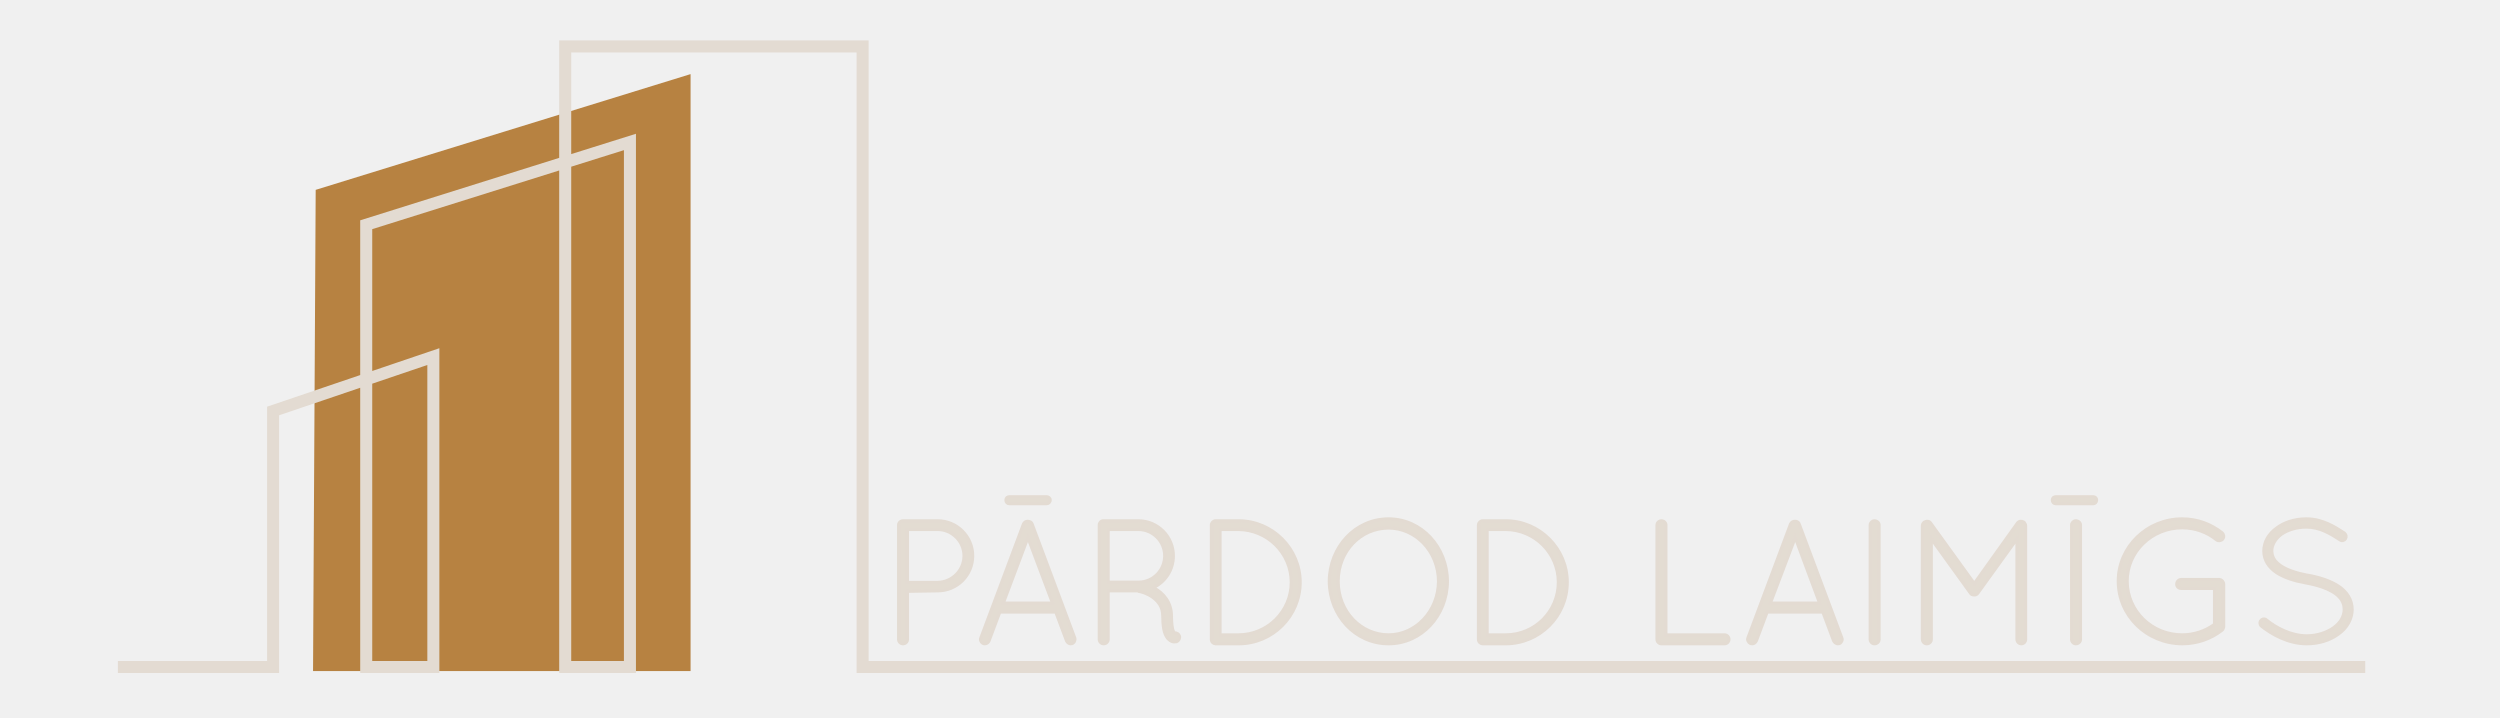
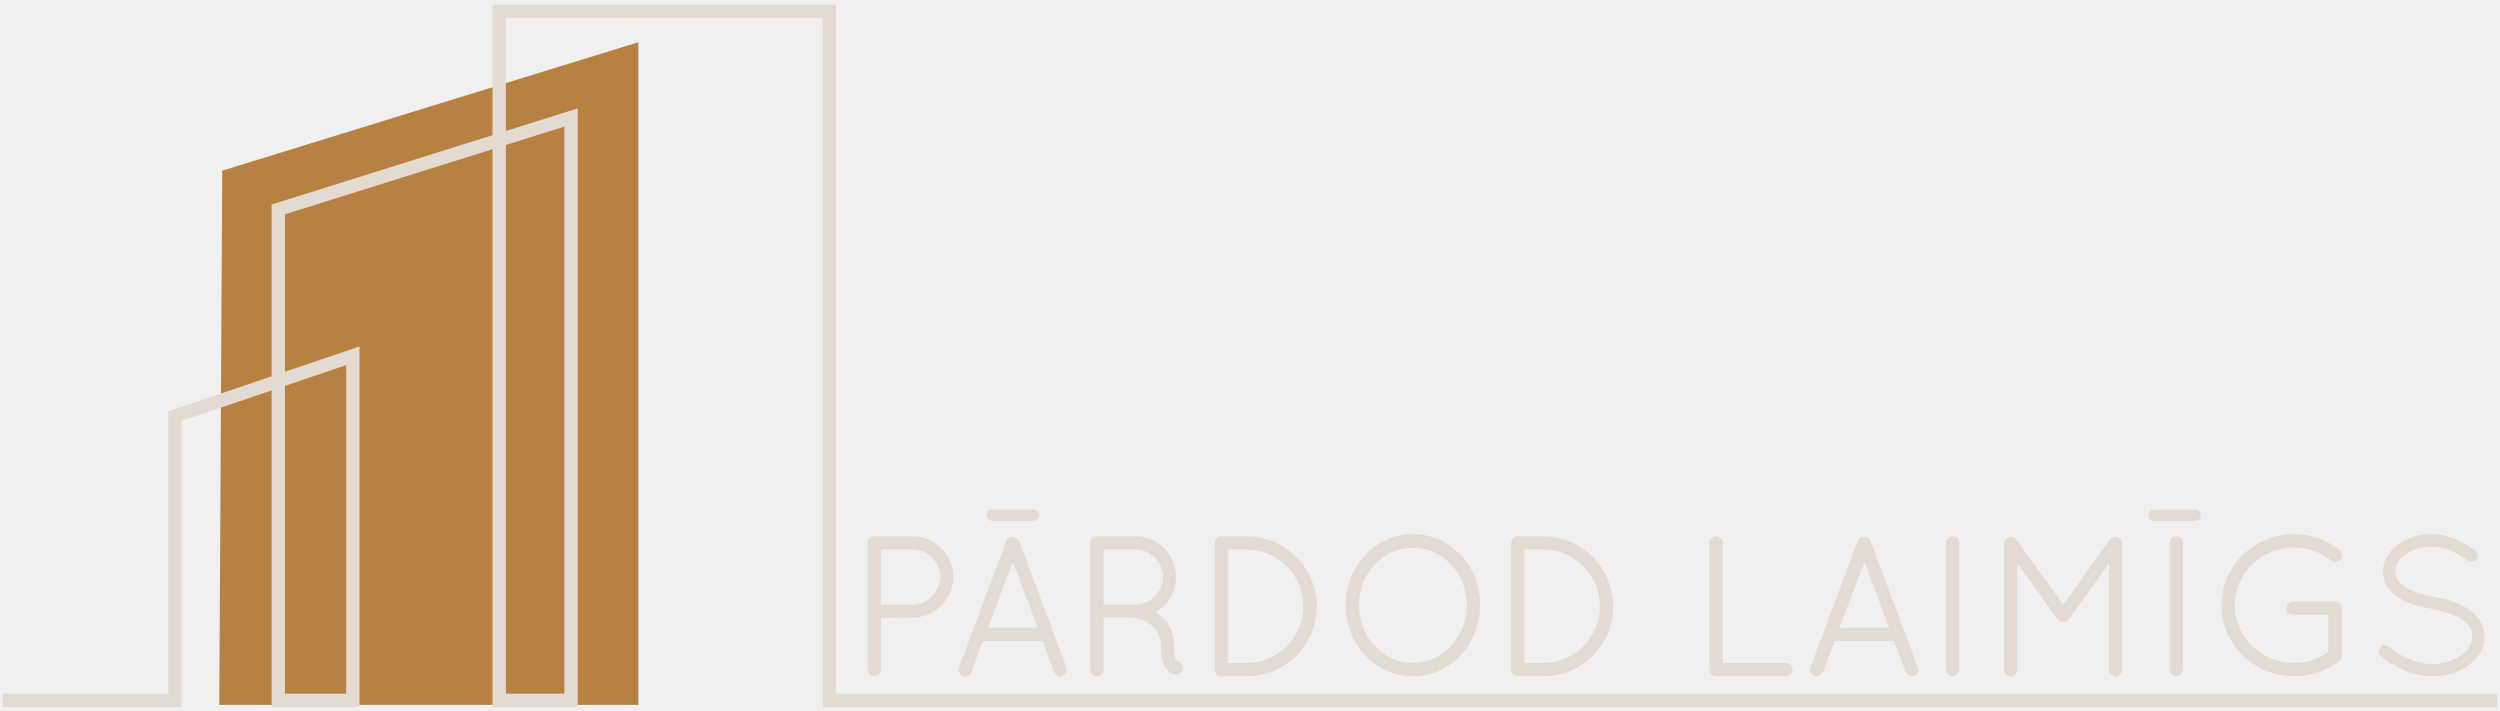
- <svg xmlns="http://www.w3.org/2000/svg" version="1.2" viewBox="0 0 1039 298" width="1039" height="298">
+ <svg xmlns="http://www.w3.org/2000/svg" version="1.2" viewBox="48 15 936 266" width="936" height="266">
  <style>.a{fill:#fff}.b{fill:#b78241}.c{fill:none;stroke:#e3dbd2;stroke-width:5}.d{fill:#e3dcd2;stroke:#e3dbd2;stroke-width:1.4}.e{fill:#255854}.f{fill:#e3dcd2;stroke:#e3dbd2;stroke-width:1.3}.g{fill:none;stroke:#275854;stroke-width:5}.h{fill:#275854;stroke:#275854;stroke-width:1.3}</style>
  <path class="a" d="m-3317 713h1080v-1080h-1080z" />
  <path class="a" d="m-2217 713h1080v-1080h-1080z" />
  <path class="a" d="m-1117 713h1080v-1080h-1080z" />
  <path class="b" d="m-3168.7 72.7l-1.2 199.9h156.9v-248z" />
  <path class="c" d="m-3251 270.9h64.5v-106.4l66.7-22.5v128.9h-28v-183.7l109.6-34.4v218.1h-26.8v-257.9h123.6v257.9h624.4" />
  <path fill-rule="evenodd" class="d" d="m-2926.4 212c0-1 0.8-1.8 1.7-1.8h14.4c8 0 14.5 6.6 14.5 14.6 0 8-6.5 14.5-14.5 14.5l-12.6 0.1v20.1c0 0.9-0.8 1.7-1.8 1.7-0.9 0-1.7-0.8-1.7-1.7zm16.1 23.9c6.1-0.1 11-5.1 11-11.1 0-6.1-4.9-11-11-11h-12.6v22.1z" />
  <path fill-rule="evenodd" class="d" d="m-2861.2 248h-23.2l-4.5 12c-0.3 0.8-1 1.2-1.7 1.2-0.1 0-0.4-0.1-0.7-0.1-0.8-0.3-1.3-1.4-1-2.3l17.7-47.3c0.3-0.6 1-1.1 1.8-1.1 0.8 0 1.5 0.5 1.7 1.1l17.7 47.3c0.4 0.9-0.1 2-0.9 2.3-0.3 0-0.5 0.1-0.7 0.1-0.6 0-1.4-0.4-1.7-1.2zm-21.9-3.5h20.6l-10.2-27.4z" />
  <path fill-rule="evenodd" class="d" d="m-2816.7 249.7c0-3.7-1.9-6-4.1-7.7-2.3-1.6-5-2.4-5.9-2.6-0.2 0-0.3-0.1-0.4-0.1h-12.4v20.2c0 0.9-0.8 1.7-1.8 1.7-0.9 0-1.7-0.8-1.7-1.7v-47.5c0-0.9 0.7-1.7 1.6-1.8h14.5c8 0 14.5 6.5 14.5 14.6 0 5.8-3.4 10.8-8.3 13.2 0.2 0.1 0.4 0.2 0.7 0.3 3.3 1.9 6.8 5.6 6.8 11.4 0 3 0.3 4.8 0.7 5.9 0.3 0.9 0.6 1.2 0.7 1.2 0.8 0 1.7 0.4 2 1.2 0.2 1-0.2 2-1.2 2.3-0.1 0-0.4 0.1-0.9 0.1h-0.1c-1 0-2.5-0.7-3.3-2.3-0.9-1.7-1.4-4.1-1.4-8.4zm-10.2-35.9h-12.6v22h12.9c5.9-0.2 10.7-5 10.7-11 0-6.1-4.9-11-11-11z" />
  <path fill-rule="evenodd" class="d" d="m-2794.9 261.2c-0.9-0.1-1.6-0.8-1.6-1.7v-47.5c0-1 0.8-1.8 1.8-1.8h9.5c14.1 0 25.5 11.5 25.5 25.6 0 14-11.4 25.4-25.5 25.4zm9.7-3.6c12.1 0 21.9-9.7 21.9-21.8 0-12.2-9.8-21.9-21.9-22h-7.7v43.8z" />
  <path fill-rule="evenodd" class="d" d="m-2722.8 209.5c13.6 0 24.3 11.6 24.4 25.9-0.1 14.2-10.8 25.8-24.4 25.8-13.8 0-24.6-11.6-24.7-25.8 0.1-14.3 10.9-25.9 24.7-25.9zm0 48.1c11.2 0 20.6-9.8 20.7-22.2-0.1-12.6-9.5-22.3-20.7-22.3-11.6 0-21.1 9.7-21.1 22.3 0 12.4 9.5 22.2 21.1 22.2z" />
  <path fill-rule="evenodd" class="d" d="m-2683.9 261.2c-0.8-0.1-1.6-0.8-1.6-1.7v-47.5c0-1 0.8-1.8 1.8-1.8h9.5c14.1 0 25.5 11.5 25.5 25.6 0 14-11.4 25.4-25.5 25.4zm9.7-3.6c12.1 0 21.9-9.7 21.9-21.8 0-12.2-9.8-21.9-21.9-22h-7.7v43.8z" />
  <path class="d" d="m-2609.3 261.2h-0.2c-0.9 0-1.7-0.8-1.7-1.7v-47.5c0-1 0.8-1.8 1.7-1.8 1 0 1.8 0.8 1.8 1.8v45.6h24.4c1 0 1.9 0.8 1.9 1.9 0 0.9-0.9 1.7-1.9 1.7z" />
  <path fill-rule="evenodd" class="d" d="m-2542.3 248h-23.3l-4.5 12c-0.3 0.8-0.9 1.2-1.7 1.2-0.1 0-0.4-0.1-0.6-0.1-0.9-0.3-1.4-1.4-1-2.3l17.7-47.3c0.3-0.6 1-1.1 1.7-1.1 0.8 0 1.5 0.5 1.8 1.1l17.7 47.3c0.3 0.9-0.1 2-1 2.3-0.3 0-0.4 0.1-0.6 0.1-0.7 0-1.4-0.4-1.7-1.2zm-21.9-3.5h20.6l-10.3-27.4z" />
  <path class="d" d="m-2522.7 212c0-1 0.8-1.8 1.8-1.8 1 0 1.8 0.8 1.8 1.8v47.5c0 0.9-0.8 1.7-1.8 1.7-1 0-1.8-0.8-1.8-1.7z" />
  <path class="d" d="m-2461.6 217.5l-16.3 22.7c-0.4 0.5-1 0.8-1.5 0.8h-0.1c-0.7 0-1.2-0.3-1.6-0.8l-16.3-22.6v41.9c0 0.9-0.8 1.7-1.7 1.7-1.1 0-1.9-0.8-1.9-1.7v-47.2c0-0.6 0.3-1.1 0.8-1.4 0-0.1 0-0.1 0.1-0.2 0.8-0.5 1.9-0.3 2.5 0.5l18.1 25.1 18.1-25.1c0.5-0.8 1.7-1 2.5-0.5 0.2 0.2 0.3 0.4 0.5 0.6 0.1 0.3 0.3 0.7 0.3 1v47.2c0 0.9-0.8 1.7-1.8 1.7-1 0-1.7-0.8-1.7-1.7z" />
  <path class="d" d="m-2439 212c0-1 0.8-1.8 1.8-1.8 1 0 1.8 0.8 1.8 1.8v47.5c0 0.9-0.8 1.7-1.8 1.7-1 0-1.8-0.8-1.8-1.7z" />
  <path class="d" d="m-2393.4 238.3c-1.1 0-1.9-0.8-1.9-1.8 0-1 0.8-1.8 1.9-1.8h15.7 0.2c0.9 0.1 1.6 0.9 1.6 1.8v17.5 0.3c-0.1 0.5-0.3 1-0.6 1.3-4.6 3.6-10.2 5.6-16.5 5.6-14.6-0.1-26.5-11.5-26.5-25.9 0-14.2 11.9-25.8 26.5-25.8 6.3 0 11.9 2.2 16.5 5.7 0.7 0.6 0.9 1.8 0.3 2.5-0.6 0.8-1.7 0.9-2.6 0.3-3.7-3-8.7-4.9-14.2-4.9-12.7 0-22.9 9.9-22.9 22.2 0 12.4 10.2 22.3 22.9 22.3 5 0 9.7-1.6 13.5-4.3v-15z" />
  <path class="d" d="m-2360.3 251.7c0.6-0.8 1.6-0.8 2.3-0.2 3.8 3 10.1 6.6 16.7 6.5 4.5 0 8.5-1.3 11.2-3.3 2.9-2.1 4.4-4.8 4.4-7.6 0-2.9-1.4-5.1-4.1-7-2.8-1.8-6.9-3.2-11.8-4.2h-0.2c-4.7-0.8-8.9-2.1-12-4.3-3.1-2-5.3-5.1-5.3-8.8 0-3.9 2.2-7.3 5.4-9.6 3.2-2.3 7.5-3.7 12.3-3.7 6.7 0 11.7 3.3 15.7 5.9 0.7 0.5 1 1.4 0.4 2.3-0.4 0.7-1.4 0.9-2.1 0.4-4-2.6-8.4-5.4-14-5.4-4.2 0-7.9 1.2-10.4 3.1-2.6 1.9-4.1 4.3-4.1 7 0.1 2.5 1.3 4.4 3.8 6.1 2.6 1.8 6.4 3 11 3.9h0.1c5.1 1 9.6 2.4 13 4.7 3.3 2.2 5.6 5.5 5.6 9.6 0 4.1-2.3 7.7-5.8 10.2-3.4 2.5-8 4-13.1 4-7.8-0.1-14.6-4-18.8-7.4-0.6-0.6-0.7-1.6-0.2-2.2z" />
  <path class="d" d="m-2881.8 201.6c0-0.8 0.6-1.3 1.4-1.3h15.5c0.7 0 1.4 0.5 1.4 1.3 0 0.9-0.7 1.4-1.4 1.4h-15.5c-0.8 0-1.4-0.5-1.4-1.4z" />
  <path class="d" d="m-2446.9 201.6c0-0.8 0.6-1.3 1.4-1.3h15.5c0.7 0 1.4 0.5 1.4 1.3 0 0.9-0.7 1.4-1.4 1.4h-15.5c-0.8 0-1.4-0.5-1.4-1.4z" />
  <path class="e" d="m-1137 713h-1080v-1080h1080z" />
  <path class="b" d="m-2068.8 115.9l-1.1 199.9h156.9v-248.1z" />
  <path class="c" d="m-2151 314.1h64.5v-106.4l66.6-22.5v128.9h-27.9v-183.8l109.6-34.4v218.2h-26.9v-257.9h123.6v257.9h624.5" />
  <path fill-rule="evenodd" class="f" d="m-1827.4 262.7c0-0.9 0.7-1.6 1.6-1.6h12.7c7.1 0 12.8 5.8 12.8 12.9 0 7.1-5.7 12.8-12.8 12.8l-11.1 0.1v17.7c0 0.8-0.7 1.5-1.6 1.5-0.9 0-1.6-0.7-1.6-1.5zm14.3 21.1c5.3-0.1 9.7-4.4 9.7-9.8 0-5.3-4.4-9.7-9.7-9.7h-11.1v19.5z" />
  <path fill-rule="evenodd" class="f" d="m-1769.8 294.5h-20.5l-4 10.6c-0.2 0.7-0.8 1-1.5 1-0.1 0-0.3 0-0.5 0-0.8-0.3-1.3-1.3-0.9-2.1l15.6-41.7c0.2-0.6 0.9-1 1.5-1 0.7 0 1.4 0.4 1.6 1l15.6 41.7c0.3 0.8-0.1 1.8-0.8 2.1-0.3 0-0.4 0-0.6 0-0.6 0-1.2-0.3-1.5-1zm-19.3-3.1h18.1l-9-24.2z" />
  <path fill-rule="evenodd" class="f" d="m-1730.5 296c0-3.3-1.7-5.4-3.7-6.8-2-1.4-4.3-2.2-5.2-2.3-0.2 0-0.2-0.1-0.3-0.1h-10.9v17.8c0 0.8-0.7 1.5-1.6 1.5-0.9 0-1.6-0.7-1.6-1.5v-41.9c0-0.8 0.7-1.5 1.4-1.6h12.9c7.1 0 12.8 5.8 12.8 12.9 0 5.1-3 9.6-7.4 11.6 0.2 0.2 0.4 0.2 0.6 0.4 3 1.6 6.1 4.9 6.1 10 0 2.6 0.2 4.2 0.6 5.2 0.2 0.8 0.5 1 0.6 1.1 0.7-0.1 1.5 0.3 1.7 1 0.2 0.8-0.2 1.7-1 2.1-0.1 0-0.4 0-0.8 0h-0.1c-0.8 0-2.2-0.6-2.9-2-0.8-1.5-1.2-3.6-1.2-7.4zm-9-31.7h-11.1v19.4h11.4c5.2-0.1 9.4-4.4 9.4-9.7 0-5.4-4.4-9.7-9.7-9.7z" />
  <path fill-rule="evenodd" class="f" d="m-1711.3 306.1c-0.8 0-1.4-0.7-1.4-1.5v-41.9c0-0.9 0.7-1.6 1.5-1.6h8.5c12.4 0 22.5 10.2 22.5 22.6 0 12.4-10.1 22.4-22.5 22.4zm8.5-3.1c10.7 0 19.4-8.6 19.4-19.3 0-10.7-8.7-19.3-19.4-19.4h-6.8v38.7z" />
  <path fill-rule="evenodd" class="f" d="m-1647.7 260.5c12 0 21.5 10.2 21.5 22.8 0 12.6-9.5 22.8-21.5 22.8-12.2 0-21.7-10.2-21.7-22.8 0-12.6 9.5-22.8 21.7-22.8zm0 42.5c9.9 0 18.3-8.7 18.3-19.7 0-11.1-8.4-19.6-18.3-19.6-10.2 0-18.6 8.5-18.6 19.6 0 11 8.4 19.7 18.6 19.7z" />
  <path fill-rule="evenodd" class="f" d="m-1613.3 306.1c-0.8 0-1.4-0.7-1.4-1.5v-41.9c0-0.9 0.7-1.6 1.5-1.6h8.4c12.4 0 22.5 10.2 22.5 22.6 0 12.4-10.1 22.4-22.5 22.4zm8.6-3.1c10.7 0 19.3-8.6 19.3-19.3 0-10.7-8.6-19.3-19.3-19.4h-6.8v38.7z" />
  <path class="f" d="m-1566.8 306.1h-0.2c-0.8 0-1.5-0.7-1.5-1.5v-41.9c0-0.9 0.7-1.6 1.5-1.6 0.9 0 1.6 0.7 1.6 1.6v40.3h21.6c0.9 0 1.6 0.7 1.6 1.6 0 0.8-0.7 1.5-1.6 1.5z" />
  <path fill-rule="evenodd" class="f" d="m-1507.7 294.5h-20.5l-4 10.6c-0.2 0.7-0.8 1-1.5 1-0.1 0-0.4 0-0.5 0-0.8-0.3-1.3-1.3-0.9-2.1l15.6-41.7c0.2-0.6 0.9-1 1.5-1 0.7 0 1.4 0.4 1.6 1l15.6 41.7c0.3 0.8-0.1 1.8-0.9 2.1-0.2 0-0.3 0-0.5 0-0.6 0-1.3-0.3-1.5-1zm-19.4-3.1h18.2l-9-24.2z" />
  <path class="f" d="m-1490.3 262.7c0-0.9 0.7-1.6 1.5-1.6 0.9 0 1.6 0.7 1.6 1.6v41.9c0 0.8-0.7 1.5-1.6 1.5-0.8 0-1.5-0.7-1.5-1.5z" />
  <path class="f" d="m-1436.5 267.6l-14.4 20c-0.3 0.5-0.8 0.7-1.3 0.7h-0.1c-0.6 0-1-0.2-1.3-0.7l-14.4-20v37c0 0.8-0.7 1.5-1.6 1.5-0.9 0-1.6-0.7-1.6-1.5v-41.7c0-0.5 0.3-0.9 0.7-1.2 0 0 0 0 0.1-0.1 0.7-0.5 1.7-0.3 2.2 0.4l16 22.2 15.9-22.2c0.5-0.7 1.5-0.9 2.2-0.4 0.2 0.2 0.3 0.3 0.5 0.5 0.1 0.3 0.2 0.6 0.2 0.8v41.7c0 0.8-0.7 1.5-1.5 1.5-0.9 0-1.6-0.7-1.6-1.5z" />
  <path class="f" d="m-1416.5 262.7c0-0.9 0.7-1.6 1.6-1.6 0.9 0 1.6 0.7 1.6 1.6v41.9c0 0.8-0.7 1.5-1.6 1.5-0.9 0-1.6-0.7-1.6-1.5z" />
  <path class="f" d="m-1376.3 285.9c-0.9 0-1.6-0.6-1.6-1.6 0-0.8 0.7-1.6 1.6-1.6h13.9 0.2c0.8 0.1 1.4 0.8 1.4 1.6v15.5 0.2c-0.1 0.5-0.3 0.9-0.6 1.2-4 3.1-9 4.9-14.5 4.9-12.9 0-23.4-10.1-23.4-22.8 0-12.6 10.5-22.8 23.4-22.8 5.6 0 10.5 1.9 14.6 5.1 0.6 0.4 0.8 1.5 0.2 2.2-0.5 0.6-1.5 0.7-2.3 0.2-3.3-2.7-7.7-4.3-12.5-4.3-11.3 0-20.3 8.8-20.3 19.6 0 10.9 9 19.7 20.3 19.7 4.4 0 8.5-1.4 11.9-3.9v-13.2z" />
  <path class="f" d="m-1347 297.7c0.5-0.6 1.4-0.7 1.9-0.2 3.4 2.7 9 5.9 14.8 5.8 4 0 7.5-1.1 9.9-2.9 2.5-1.8 3.9-4.2 3.9-6.7 0-2.6-1.2-4.5-3.7-6.2-2.4-1.6-6-2.8-10.4-3.7h-0.1c-4.2-0.7-7.9-1.9-10.6-3.8-2.8-1.8-4.7-4.5-4.7-7.8 0-3.4 1.9-6.4 4.7-8.4 2.9-2.1 6.7-3.3 10.9-3.3 5.9 0 10.4 2.9 13.9 5.2 0.6 0.5 0.8 1.3 0.4 2-0.4 0.6-1.3 0.8-2 0.4-3.5-2.3-7.3-4.8-12.3-4.8-3.7 0-6.9 1.1-9.2 2.7-2.2 1.7-3.5 3.9-3.5 6.2 0 2.3 1.1 3.9 3.3 5.5 2.3 1.5 5.6 2.6 9.7 3.4h0.1c4.5 0.8 8.5 2.1 11.4 4.1 3 1.9 5 4.9 5 8.5 0 3.6-2.1 6.8-5.1 9-3 2.2-7.1 3.5-11.6 3.5-6.8-0.1-12.8-3.5-16.6-6.5-0.5-0.5-0.6-1.4-0.1-2z" />
  <path class="f" d="m-1300.3 299.7c1.8 0 3.2 1.4 3.2 3.2 0 1.8-1.4 3.2-3.2 3.2-1.8 0-3.2-1.4-3.2-3.2 0-1.8 1.4-3.2 3.2-3.2z" />
  <path class="f" d="m-1285.7 306.1h-0.1c-0.8 0-1.5-0.7-1.5-1.5v-41.9c0-0.9 0.7-1.6 1.5-1.6 0.9 0 1.6 0.7 1.6 1.6v40.3h21.6c0.9 0 1.6 0.7 1.6 1.6 0 0.8-0.7 1.5-1.6 1.5z" />
  <path class="f" d="m-1243.7 305.2c-0.1 0-0.1 0-0.1-0.1l-0.1-0.1-17.4-41.4c-0.3-0.8 0.1-1.8 0.8-2.1 0.8-0.4 1.8 0 2.1 0.8l16.1 38.3 16.1-38.3c0.3-0.8 1.2-1.2 2-0.8 0.8 0.3 1.2 1.3 0.8 2.1l-17.4 41.1c0 0.6-0.4 1.1-0.9 1.3-0.2 0.1-0.4 0.1-0.6 0.1-0.2 0-0.5 0-0.6 0-0.1 0-0.1-0.1-0.1-0.1q-0.5-0.2-0.7-0.8z" />
  <path class="b" d="m-969 103l-1.1 199.6h156.6v-247.6z" />
  <path class="g" d="m-1051.1 300.9h64.4v-106.2l66.5-22.5v128.7h-27.9v-183.5l109.4-34.3v217.8h-26.8v-257.5h123.4v257.5h623.3" />
  <path fill-rule="evenodd" class="h" d="m-728 249.5c0-0.8 0.7-1.5 1.5-1.5h12.7c7.1 0 12.8 5.8 12.8 12.8 0 7.1-5.7 12.8-12.8 12.8l-11.1 0.1v17.7c0 0.8-0.7 1.5-1.6 1.5-0.8 0-1.5-0.7-1.5-1.5zm14.2 21c5.3 0 9.7-4.4 9.7-9.7 0-5.4-4.4-9.7-9.7-9.7h-11.1v19.4z" />
  <path fill-rule="evenodd" class="h" d="m-670.5 281.3h-20.5l-4 10.6c-0.2 0.6-0.8 1-1.5 1-0.1 0-0.3 0-0.5 0-0.8-0.4-1.3-1.3-0.9-2.1l15.6-41.6c0.2-0.6 0.9-1 1.5-1 0.7 0 1.3 0.4 1.5 1l15.6 41.6c0.3 0.8 0 1.7-0.8 2.1-0.3 0-0.4 0-0.6 0-0.6 0-1.2-0.4-1.5-1zm-19.3-3.2h18.2l-9.1-24.1z" />
  <path fill-rule="evenodd" class="h" d="m-631.3 282.8c0-3.3-1.7-5.3-3.7-6.8-2-1.4-4.4-2.1-5.2-2.3-0.2 0-0.2-0.1-0.3-0.1h-10.9v17.8c0 0.8-0.7 1.5-1.6 1.5-0.9 0-1.6-0.7-1.6-1.5v-41.9c0-0.7 0.7-1.4 1.4-1.5h12.9c7 0 12.7 5.7 12.7 12.8 0 5.2-3 9.6-7.3 11.7 0.2 0.1 0.4 0.1 0.6 0.3 3 1.6 6 4.9 6 10 0 2.6 0.3 4.2 0.6 5.2 0.3 0.7 0.6 1 0.7 1.1 0.7-0.1 1.4 0.3 1.7 1 0.2 0.8-0.2 1.7-1 2-0.1 0-0.4 0.1-0.8 0.1h-0.1c-0.9 0-2.2-0.6-2.9-2-0.8-1.5-1.2-3.6-1.2-7.4zm-9-31.7h-11.1v19.4h11.3c5.2-0.1 9.5-4.4 9.5-9.7 0-5.4-4.4-9.7-9.7-9.7z" />
  <path fill-rule="evenodd" class="h" d="m-612.2 292.9c-0.7 0-1.4-0.7-1.4-1.5v-41.9c0-0.8 0.7-1.5 1.6-1.5h8.4c12.4 0 22.4 10.1 22.4 22.5 0 12.4-10 22.4-22.4 22.4zm8.5-3.1c10.7 0 19.3-8.6 19.3-19.3 0-10.7-8.6-19.3-19.3-19.4h-6.8v38.7z" />
  <path fill-rule="evenodd" class="h" d="m-548.7 247.4c12 0 21.4 10.2 21.5 22.7-0.1 12.6-9.5 22.8-21.5 22.8-12.1 0-21.6-10.2-21.7-22.8 0.1-12.5 9.6-22.7 21.7-22.7zm0 42.4c9.9 0 18.2-8.7 18.3-19.7-0.1-11.1-8.4-19.5-18.3-19.5-10.2 0-18.5 8.4-18.5 19.5 0 11 8.3 19.7 18.5 19.7z" />
  <path fill-rule="evenodd" class="h" d="m-514.4 292.9c-0.7 0-1.4-0.7-1.4-1.5v-41.9c0-0.8 0.7-1.5 1.6-1.5h8.4c12.4 0 22.4 10.1 22.4 22.5 0 12.4-10 22.4-22.4 22.4zm8.5-3.1c10.7 0 19.3-8.6 19.3-19.3 0-10.7-8.6-19.3-19.3-19.4h-6.8v38.7z" />
  <path class="h" d="m-468 292.9h-0.1c-0.8 0-1.5-0.7-1.5-1.5v-41.9c0-0.8 0.7-1.5 1.5-1.5 0.9 0 1.6 0.7 1.6 1.5v40.3h21.5c0.9 0 1.6 0.7 1.6 1.6 0 0.8-0.7 1.5-1.6 1.5z" />
  <path fill-rule="evenodd" class="h" d="m-408.9 281.3h-20.5l-4 10.6c-0.2 0.6-0.8 1-1.5 1-0.1 0-0.3 0-0.5 0-0.8-0.4-1.3-1.3-0.9-2.1l15.6-41.6c0.2-0.6 0.9-1 1.5-1 0.7 0 1.3 0.4 1.5 1l15.6 41.6c0.3 0.8 0 1.7-0.8 2.1-0.3 0-0.4 0-0.6 0-0.6 0-1.2-0.4-1.5-1zm-19.3-3.2h18.2l-9.1-24.1z" />
  <path class="h" d="m-391.6 249.5c0-0.8 0.7-1.5 1.5-1.5 0.9 0 1.6 0.7 1.6 1.5v41.9c0 0.8-0.7 1.5-1.6 1.5-0.8 0-1.5-0.7-1.5-1.5z" />
  <path class="h" d="m-337.8 254.4l-14.4 20c-0.3 0.5-0.9 0.7-1.3 0.7h-0.1c-0.6 0-1.1-0.2-1.4-0.7l-14.3-19.9v36.9c0 0.8-0.8 1.5-1.6 1.5-0.9 0-1.6-0.7-1.6-1.5v-41.6c0-0.5 0.3-1 0.6-1.2 0-0.1 0.1-0.1 0.2-0.1 0.7-0.5 1.6-0.4 2.2 0.3l15.9 22.2 15.9-22.2c0.5-0.7 1.5-0.8 2.2-0.3 0.2 0.1 0.3 0.3 0.5 0.5 0.1 0.2 0.2 0.5 0.2 0.8v41.6c0 0.8-0.7 1.5-1.5 1.5-0.9 0-1.5-0.7-1.5-1.5z" />
  <path class="h" d="m-317.9 249.5c0-0.8 0.7-1.5 1.6-1.5 0.8 0 1.6 0.7 1.6 1.5v41.9c0 0.8-0.8 1.5-1.6 1.5-0.9 0-1.6-0.7-1.6-1.5z" />
  <path class="h" d="m-277.8 272.7c-0.9 0-1.6-0.6-1.6-1.5 0-0.9 0.7-1.6 1.6-1.6h13.9 0.2c0.7 0 1.4 0.7 1.4 1.6v15.4 0.2c-0.1 0.5-0.3 0.9-0.6 1.2-4 3.1-9 4.9-14.5 4.9-12.9 0-23.4-10.1-23.4-22.8 0-12.5 10.5-22.7 23.4-22.7 5.6 0 10.5 1.9 14.6 5 0.5 0.5 0.7 1.6 0.2 2.2-0.6 0.7-1.5 0.8-2.3 0.3-3.3-2.7-7.7-4.4-12.5-4.4-11.2 0-20.2 8.8-20.2 19.6 0 10.9 9 19.7 20.2 19.7 4.4 0 8.5-1.4 11.9-3.9v-13.2z" />
  <path class="h" d="m-248.6 284.5c0.5-0.6 1.4-0.7 2-0.2 3.3 2.7 8.9 5.9 14.8 5.8 3.9 0 7.4-1.2 9.8-3 2.5-1.8 3.9-4.1 3.9-6.6 0-2.6-1.2-4.5-3.7-6.2-2.4-1.6-6-2.8-10.4-3.6h-0.1c-4.2-0.8-7.8-2-10.6-3.8-2.7-1.8-4.6-4.5-4.6-7.9 0-3.4 1.9-6.3 4.7-8.4 2.8-2 6.6-3.2 10.8-3.2 5.9 0 10.4 2.8 13.9 5.2 0.6 0.4 0.8 1.2 0.4 1.9-0.4 0.7-1.3 0.9-2 0.4-3.5-2.3-7.3-4.7-12.3-4.7-3.6 0-6.9 1.1-9.1 2.7-2.3 1.6-3.6 3.8-3.6 6.1 0.1 2.3 1.1 4 3.4 5.5 2.2 1.5 5.5 2.6 9.6 3.4h0.1c4.5 0.8 8.5 2.1 11.4 4.1 3 1.9 5 4.9 5 8.5 0 3.6-2.1 6.8-5.1 9-3 2.1-7.1 3.5-11.5 3.5-6.9-0.1-12.9-3.5-16.6-6.5-0.6-0.5-0.6-1.4-0.2-2z" />
  <path class="h" d="m-201.9 286.5c1.8 0 3.2 1.4 3.2 3.2 0 1.8-1.4 3.2-3.2 3.2-1.8 0-3.3-1.4-3.3-3.2 0-1.8 1.5-3.2 3.3-3.2z" />
  <path class="h" d="m-187.3 292.9h-0.1c-0.9 0-1.6-0.7-1.6-1.5v-41.9c0-0.8 0.7-1.5 1.6-1.5 0.9 0 1.6 0.7 1.6 1.5v40.3h21.5c0.9 0 1.6 0.7 1.6 1.6 0 0.8-0.7 1.5-1.6 1.5z" />
  <path class="h" d="m-145.5 292c0 0 0 0 0-0.1l-0.1-0.1-17.4-41.4c-0.3-0.7 0.1-1.7 0.8-2 0.8-0.4 1.8 0 2.1 0.8l16 38.2 16.1-38.2c0.3-0.8 1.3-1.2 2-0.8 0.8 0.3 1.2 1.3 0.9 2l-17.4 41.1c-0.1 0.6-0.4 1.1-0.9 1.3h-0.1c-0.2 0.1-0.4 0.1-0.6 0.1-0.2 0-0.4 0-0.5 0-0.1 0-0.1-0.1-0.1-0.1q-0.6-0.2-0.8-0.8z" />
  <path class="e" d="m-500 152h-1080v-1080h1080z" />
  <path class="b" d="m131.2 78.9l-1.1 200h156.9v-248.1z" />
  <path class="c" d="m49 277.2h64.5v-106.4l66.6-22.6v129h-27.9v-183.8l109.6-34.4v218.2h-26.9v-257.9h123.6v257.9h624.5" />
  <path fill-rule="evenodd" class="d" d="m373.5 218.2c0-0.9 0.8-1.7 1.8-1.7h14.4c8 0 14.5 6.5 14.5 14.5 0 8.1-6.5 14.5-14.5 14.5l-12.6 0.2v20c0 1-0.8 1.8-1.8 1.8-1 0-1.8-0.8-1.8-1.8zm16.2 23.9c6-0.1 11-5 11-11.1 0-6-5-11-11-11h-12.6v22.1z" />
  <path fill-rule="evenodd" class="d" d="m438.8 254.3h-23.3l-4.5 12c-0.3 0.7-0.9 1.2-1.7 1.2-0.1 0-0.4-0.1-0.6-0.1-0.9-0.4-1.4-1.5-1-2.3l17.7-47.3c0.3-0.7 1-1.1 1.7-1.1 0.8 0 1.6 0.4 1.8 1.1l17.7 47.3c0.3 0.8-0.1 1.9-1 2.3-0.3 0-0.4 0.1-0.6 0.1-0.7 0-1.4-0.5-1.7-1.2zm-21.9-3.6h20.6l-10.3-27.4z" />
  <path fill-rule="evenodd" class="d" d="m483.3 256c0-3.8-1.9-6.1-4.2-7.8-2.2-1.6-4.9-2.4-5.9-2.5-0.2-0.1-0.3-0.2-0.3-0.2h-12.4v20.2c0 1-0.8 1.8-1.8 1.8-1 0-1.8-0.8-1.8-1.8v-47.5c0-0.9 0.7-1.7 1.6-1.7h14.6c8 0 14.5 6.5 14.5 14.5 0 5.9-3.4 10.9-8.4 13.2 0.2 0.2 0.4 0.2 0.7 0.4 3.4 1.9 6.9 5.6 6.9 11.4 0 2.9 0.3 4.8 0.6 5.9 0.3 0.8 0.7 1.1 0.8 1.2 0.8-0.1 1.6 0.4 1.9 1.2 0.3 0.9-0.2 1.9-1.1 2.3-0.1 0-0.5 0.1-0.9 0.1h-0.2c-0.9 0-2.4-0.8-3.2-2.4-0.9-1.6-1.4-4-1.4-8.3zm-10.2-36h-12.6v22h12.9c5.9-0.1 10.7-5 10.7-11 0-6.1-5-11-11-11z" />
  <path fill-rule="evenodd" class="d" d="m505.1 267.5c-0.9-0.1-1.6-0.8-1.6-1.8v-47.5c0-0.9 0.8-1.7 1.7-1.7h9.6c14 0 25.5 11.5 25.5 25.5 0 14.1-11.5 25.5-25.5 25.5zm9.6-3.6c12.1 0 22-9.8 22-21.9 0-12.1-9.9-21.9-22-22h-7.7v43.9z" />
  <path fill-rule="evenodd" class="d" d="m577.1 215.7c13.6 0 24.3 11.6 24.4 25.9-0.1 14.3-10.8 25.9-24.4 25.9-13.8 0-24.5-11.6-24.6-25.9 0.1-14.3 10.8-25.9 24.6-25.9zm0 48.2c11.2 0 20.7-9.8 20.8-22.3-0.1-12.6-9.6-22.2-20.8-22.2-11.6 0-21 9.6-21 22.2 0 12.5 9.4 22.3 21 22.3z" />
  <path fill-rule="evenodd" class="d" d="m616.1 267.5c-0.9-0.1-1.6-0.8-1.6-1.8v-47.5c0-0.9 0.8-1.7 1.7-1.7h9.6c14 0 25.5 11.5 25.5 25.5 0 14.1-11.5 25.5-25.5 25.5zm9.7-3.6c12.1 0 21.9-9.8 21.9-21.9 0-12.1-9.8-21.9-21.9-22h-7.8v43.9z" />
  <path class="d" d="m690.6 267.5h-0.1c-1 0-1.8-0.8-1.8-1.8v-47.5c0-0.9 0.8-1.7 1.8-1.7 1 0 1.8 0.8 1.8 1.7v45.7h24.4c1 0 1.8 0.8 1.8 1.8 0 1-0.8 1.8-1.8 1.8z" />
  <path fill-rule="evenodd" class="d" d="m757.6 254.3h-23.2l-4.5 12c-0.3 0.7-1 1.2-1.7 1.2-0.2 0-0.4-0.1-0.7-0.1-0.8-0.4-1.4-1.5-1-2.3l17.7-47.3c0.3-0.7 1-1.1 1.8-1.1 0.8 0 1.5 0.4 1.7 1.1l17.7 47.3c0.4 0.8-0.1 1.9-0.9 2.3-0.3 0-0.5 0.1-0.7 0.1-0.6 0-1.4-0.5-1.7-1.2zm-21.9-3.6h20.6l-10.2-27.4z" />
  <path class="d" d="m777.3 218.2c0-0.9 0.8-1.7 1.7-1.7 1.1 0 1.9 0.8 1.9 1.7v47.5c0 1-0.8 1.8-1.9 1.8-0.9 0-1.7-0.8-1.7-1.8z" />
  <path class="d" d="m838.3 223.8l-16.3 22.6c-0.4 0.6-0.9 0.8-1.4 0.8h-0.2c-0.6 0-1.2-0.2-1.5-0.8l-16.3-22.6v41.9c0 1-0.8 1.8-1.8 1.8-1 0-1.8-0.8-1.8-1.8v-47.2c0-0.6 0.3-1.1 0.7-1.4 0 0 0.1 0 0.2-0.1 0.8-0.5 1.9-0.4 2.4 0.4l18.2 25.2 18-25.2c0.6-0.8 1.7-0.9 2.5-0.4 0.2 0.2 0.4 0.3 0.5 0.6 0.2 0.3 0.3 0.6 0.3 0.9v47.2c0 1-0.8 1.8-1.7 1.8-1 0-1.8-0.8-1.8-1.8z" />
  <path class="d" d="m861 218.2c0-0.9 0.8-1.7 1.7-1.7 1.1 0 1.9 0.8 1.9 1.7v47.5c0 1-0.8 1.8-1.9 1.8-0.9 0-1.7-0.8-1.7-1.8z" />
  <path class="d" d="m906.5 244.5c-1 0-1.8-0.7-1.8-1.7 0-1.1 0.8-1.9 1.8-1.9h15.7 0.3c0.8 0.1 1.6 0.9 1.6 1.9v17.5 0.2c-0.1 0.6-0.3 1.1-0.7 1.4-4.5 3.5-10.2 5.6-16.5 5.6-14.6-0.1-26.5-11.5-26.5-26 0-14.2 11.9-25.8 26.5-25.8 6.4 0 12 2.2 16.6 5.8 0.6 0.5 0.9 1.7 0.2 2.5-0.6 0.7-1.7 0.9-2.5 0.3-3.8-3.1-8.8-5-14.3-5-12.7 0-22.9 10-22.9 22.2 0 12.4 10.2 22.4 22.9 22.4 5 0 9.7-1.6 13.5-4.4v-15z" />
  <path class="d" d="m939.7 257.9c0.5-0.7 1.6-0.8 2.2-0.2 3.8 3.1 10.1 6.6 16.8 6.6 4.4 0 8.4-1.4 11.2-3.4 2.8-2 4.4-4.7 4.4-7.6 0-2.9-1.4-5.1-4.2-7-2.8-1.8-6.8-3.2-11.8-4.1h-0.1c-4.8-0.9-8.9-2.2-12.1-4.3-3.1-2.1-5.2-5.1-5.2-8.9 0-3.9 2.1-7.2 5.3-9.5 3.2-2.4 7.5-3.8 12.3-3.8 6.7 0 11.8 3.3 15.8 5.9 0.7 0.6 0.9 1.5 0.4 2.3-0.4 0.7-1.5 1-2.2 0.4-4-2.6-8.4-5.3-14-5.3-4.1 0-7.8 1.2-10.4 3-2.5 1.9-4 4.4-4 7 0.1 2.6 1.2 4.4 3.8 6.2 2.5 1.7 6.3 3 10.9 3.9h0.2c5.1 0.9 9.6 2.4 12.9 4.6 3.4 2.2 5.6 5.6 5.6 9.6 0 4.1-2.3 7.8-5.7 10.2-3.4 2.5-8 4-13.1 4-7.8 0-14.6-4-18.8-7.3-0.7-0.6-0.8-1.6-0.2-2.3z" />
  <path class="d" d="m418.1 207.8c0-0.8 0.6-1.3 1.4-1.3h15.5c0.7 0 1.4 0.5 1.4 1.3 0 0.9-0.7 1.5-1.4 1.5h-15.5c-0.8 0-1.4-0.6-1.4-1.5z" />
  <path class="d" d="m853 207.8c0-0.8 0.6-1.3 1.4-1.3h15.5c0.8 0 1.4 0.5 1.4 1.3 0 0.9-0.6 1.5-1.4 1.5h-15.5c-0.8 0-1.4-0.6-1.4-1.5z" />
</svg>
